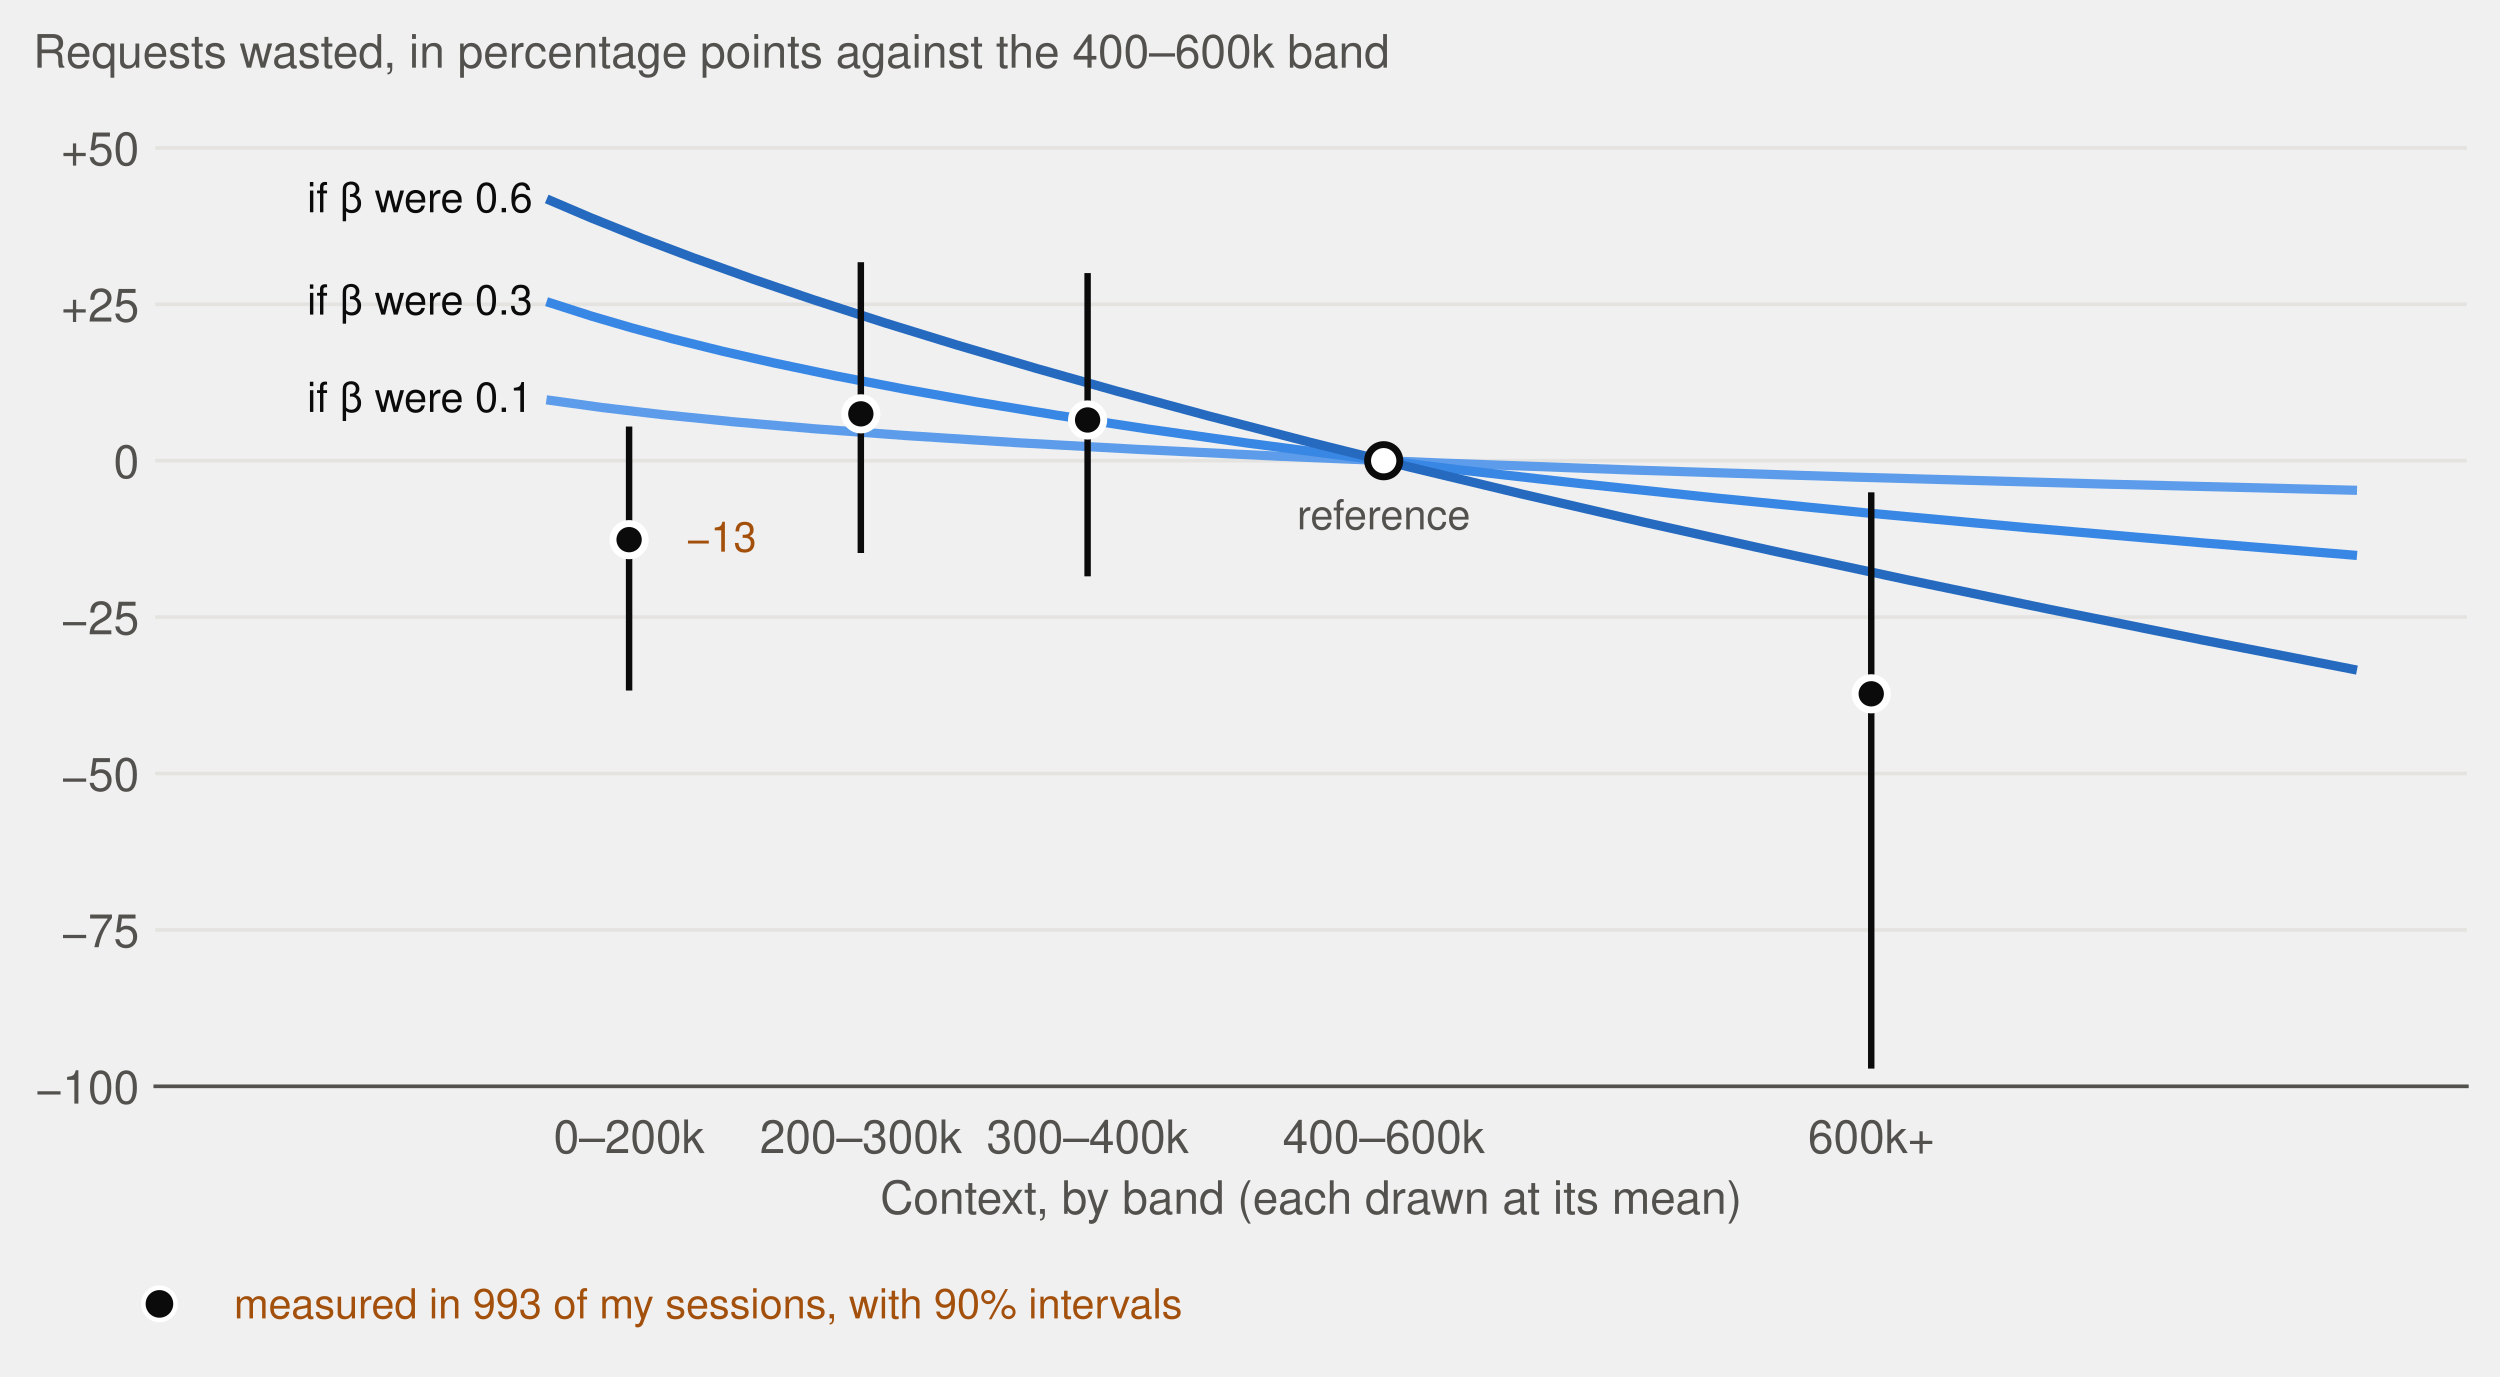
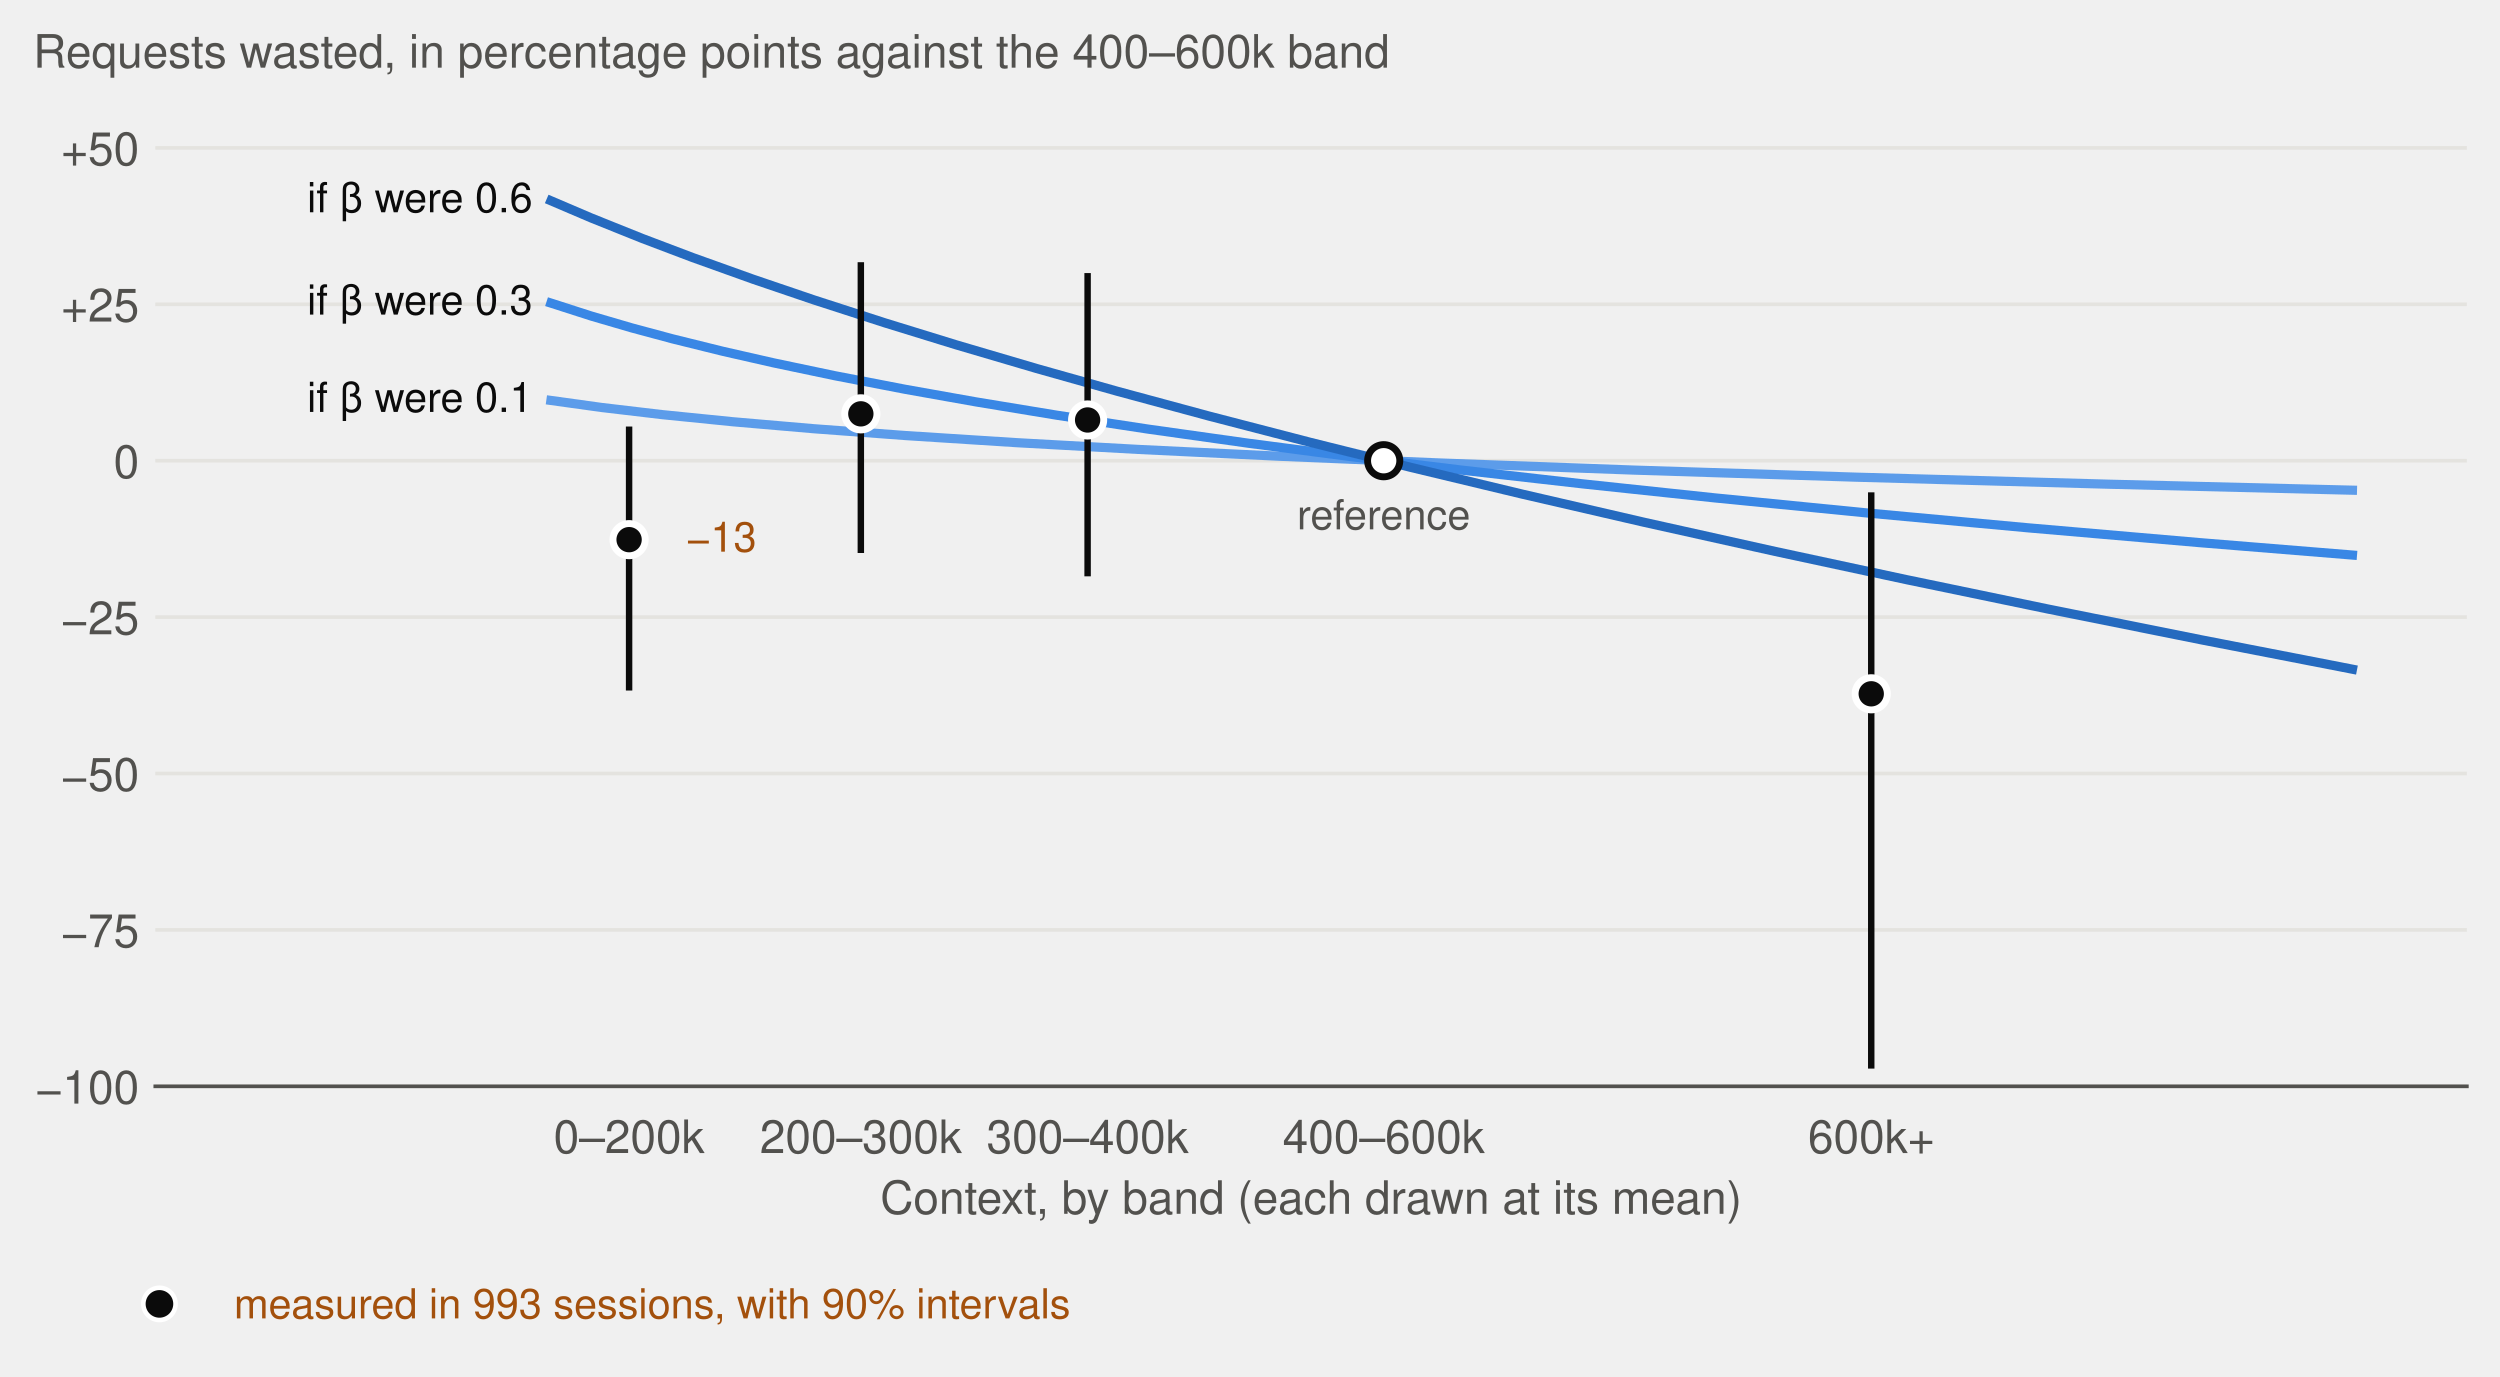
<svg xmlns="http://www.w3.org/2000/svg" xmlns:xlink="http://www.w3.org/1999/xlink" width="543.14pt" height="299.159pt" viewBox="0 0 543.14 299.159" version="1.1">
  <defs>
    <style type="text/css">*{stroke-linejoin: round; stroke-linecap: butt}</style>
  </defs>
  <g id="figure_1">
    <g id="patch_1">
      <path d="M 0 299.159  L 543.14 299.159  L 543.14 0  L 0 0  L 0 299.159  z " style="fill: none" />
    </g>
    <g id="axes_1">
      <g id="patch_2">
        <path d="M 33.74 236.011  L 535.94 236.011  L 535.94 25.339  L 33.74 25.339  L 33.74 236.011  z " style="fill: none" />
      </g>
      <g id="matplotlib.axis_1">
        <g id="xtick_1">
          <g id="line2d_1" />
          <g id="text_1">
            <text style="font-size: 10px; font-family: 'Helvetica', 'Arial', 'DejaVu Sans'; text-anchor: middle; fill: #52514e" x="136.675" y="250.511" transform="rotate(-0 136.675 250.5114)">0–200k</text>
          </g>
        </g>
        <g id="xtick_2">
          <g id="line2d_2" />
          <g id="text_2">
            <text style="font-size: 10px; font-family: 'Helvetica', 'Arial', 'DejaVu Sans'; text-anchor: middle; fill: #52514e" x="187.023" y="250.511" transform="rotate(-0 187.0228 250.5114)">200–300k</text>
          </g>
        </g>
        <g id="xtick_3">
          <g id="line2d_3" />
          <g id="text_3">
            <text style="font-size: 10px; font-family: 'Helvetica', 'Arial', 'DejaVu Sans'; text-anchor: middle; fill: #52514e" x="236.289" y="250.511" transform="rotate(-0 236.2891 250.5114)">300–400k</text>
          </g>
        </g>
        <g id="xtick_4">
          <g id="line2d_4" />
          <g id="text_4">
            <text style="font-size: 10px; font-family: 'Helvetica', 'Arial', 'DejaVu Sans'; text-anchor: middle; fill: #52514e" x="300.617" y="250.511" transform="rotate(-0 300.6171 250.5114)">400–600k</text>
          </g>
        </g>
        <g id="xtick_5">
          <g id="line2d_5" />
          <g id="text_5">
            <text style="font-size: 10px; font-family: 'Helvetica', 'Arial', 'DejaVu Sans'; text-anchor: middle; fill: #52514e" x="406.537" y="250.511" transform="rotate(-0 406.5372 250.5114)">600k+</text>
          </g>
        </g>
        <g id="text_6">
          <text style="font-size: 10px; font-family: 'Helvetica', 'Arial', 'DejaVu Sans'; text-anchor: middle; fill: #52514e" x="284.84" y="263.711" transform="rotate(-0 284.84 263.7106)">Context, by band (each drawn at its mean)</text>
        </g>
      </g>
      <g id="matplotlib.axis_2">
        <g id="ytick_1">
          <g id="line2d_6">
            <path d="M 33.74 236.011  L 535.94 236.011  " clip-path="url(#pb8ab199f9a)" style="fill: none; stroke: #e4e3df; stroke-width: 0.8; stroke-linecap: square" />
          </g>
          <g id="line2d_7" />
          <g id="text_7">
            <text style="font-size: 10px; font-family: 'Helvetica', 'Arial', 'DejaVu Sans'; text-anchor: end; fill: #52514e" x="30.24" y="239.761" transform="rotate(-0 30.24 239.7614)">−100</text>
          </g>
        </g>
        <g id="ytick_2">
          <g id="line2d_8">
            <path d="M 33.74 202.032  L 535.94 202.032  " clip-path="url(#pb8ab199f9a)" style="fill: none; stroke: #e4e3df; stroke-width: 0.8; stroke-linecap: square" />
          </g>
          <g id="line2d_9" />
          <g id="text_8">
            <text style="font-size: 10px; font-family: 'Helvetica', 'Arial', 'DejaVu Sans'; text-anchor: end; fill: #52514e" x="30.24" y="205.782" transform="rotate(-0 30.24 205.782)">−75</text>
          </g>
        </g>
        <g id="ytick_3">
          <g id="line2d_10">
            <path d="M 33.74 168.053  L 535.94 168.053  " clip-path="url(#pb8ab199f9a)" style="fill: none; stroke: #e4e3df; stroke-width: 0.8; stroke-linecap: square" />
          </g>
          <g id="line2d_11" />
          <g id="text_9">
            <text style="font-size: 10px; font-family: 'Helvetica', 'Arial', 'DejaVu Sans'; text-anchor: end; fill: #52514e" x="30.24" y="171.803" transform="rotate(-0 30.24 171.8027)">−50</text>
          </g>
        </g>
        <g id="ytick_4">
          <g id="line2d_12">
            <path d="M 33.74 134.073  L 535.94 134.073  " clip-path="url(#pb8ab199f9a)" style="fill: none; stroke: #e4e3df; stroke-width: 0.8; stroke-linecap: square" />
          </g>
          <g id="line2d_13" />
          <g id="text_10">
            <text style="font-size: 10px; font-family: 'Helvetica', 'Arial', 'DejaVu Sans'; text-anchor: end; fill: #52514e" x="30.24" y="137.823" transform="rotate(-0 30.24 137.8233)">−25</text>
          </g>
        </g>
        <g id="ytick_5">
          <g id="line2d_14">
            <path d="M 33.74 100.094  L 535.94 100.094  " clip-path="url(#pb8ab199f9a)" style="fill: none; stroke: #e4e3df; stroke-width: 0.8; stroke-linecap: square" />
          </g>
          <g id="line2d_15" />
          <g id="text_11">
            <text style="font-size: 10px; font-family: 'Helvetica', 'Arial', 'DejaVu Sans'; text-anchor: end; fill: #52514e" x="30.24" y="103.844" transform="rotate(-0 30.24 103.844)">0</text>
          </g>
        </g>
        <g id="ytick_6">
          <g id="line2d_16">
            <path d="M 33.74 66.115  L 535.94 66.115  " clip-path="url(#pb8ab199f9a)" style="fill: none; stroke: #e4e3df; stroke-width: 0.8; stroke-linecap: square" />
          </g>
          <g id="line2d_17" />
          <g id="text_12">
            <text style="font-size: 10px; font-family: 'Helvetica', 'Arial', 'DejaVu Sans'; text-anchor: end; fill: #52514e" x="30.24" y="69.865" transform="rotate(-0 30.24 69.86461)">+25</text>
          </g>
        </g>
        <g id="ytick_7">
          <g id="line2d_18">
            <path d="M 33.74 32.135  L 535.94 32.135  " clip-path="url(#pb8ab199f9a)" style="fill: none; stroke: #e4e3df; stroke-width: 0.8; stroke-linecap: square" />
          </g>
          <g id="line2d_19" />
          <g id="text_13">
            <text style="font-size: 10px; font-family: 'Helvetica', 'Arial', 'DejaVu Sans'; text-anchor: end; fill: #52514e" x="30.24" y="35.885" transform="rotate(-0 30.24 35.88525)">+50</text>
          </g>
        </g>
        <g id="text_14">
          <text style="font-size: 10px; font-family: 'Helvetica', 'Arial', 'DejaVu Sans'; text-anchor: start; fill: #52514e" x="7.2" y="14.7" transform="rotate(-0 7.2 14.7)">Requests wasted, in percentage points against the 400–600k band</text>
        </g>
      </g>
      <g id="line2d_20">
        <path d="M 119.693 87  L 130.687 88.525  L 143.88 90.083  L 159.271 91.632  L 176.862 93.148  L 196.651 94.62  L 220.838 96.171  L 247.223 97.635  L 278.006 99.121  L 313.187 100.6  L 354.964 102.129  L 403.338 103.671  L 458.308 105.2  L 511.079 106.496  L 511.079 106.496  " clip-path="url(#pb8ab199f9a)" style="fill: none; stroke: #5c9cea; stroke-width: 2; stroke-linecap: square" />
      </g>
      <g id="line2d_21">
        <path d="M 119.693 65.846  L 128.488 68.674  L 137.283 71.245  L 146.078 73.609  L 157.072 76.328  L 168.066 78.832  L 181.259 81.604  L 196.651 84.575  L 212.042 87.314  L 229.633 90.211  L 249.422 93.224  L 271.41 96.319  L 293.398 99.193  L 317.585 102.139  L 343.97 105.137  L 372.554 108.17  L 405.536 111.435  L 440.717 114.682  L 478.097 117.908  L 511.079 120.589  L 511.079 120.589  " clip-path="url(#pb8ab199f9a)" style="fill: none; stroke: #3987e5; stroke-width: 2; stroke-linecap: square" />
      </g>
      <g id="line2d_22">
        <path d="M 119.693 43.617  L 128.488 47.37  L 139.482 51.786  L 150.476 55.952  L 163.669 60.682  L 176.862 65.168  L 192.253 70.146  L 207.645 74.89  L 225.235 80.07  L 242.826 85.029  L 262.615 90.381  L 284.603 96.083  L 306.591 101.562  L 330.777 107.365  L 357.163 113.46  L 385.747 119.821  L 414.332 125.96  L 445.115 132.351  L 478.097 138.974  L 511.079 145.389  L 511.079 145.389  " clip-path="url(#pb8ab199f9a)" style="fill: none; stroke: #256abf; stroke-width: 2; stroke-linecap: square" />
      </g>
      <g id="patch_3">
        <path d="M 33.74 236.011  L 535.94 236.011  " style="fill: none; stroke: #52514e; stroke-width: 0.8; stroke-linejoin: miter; stroke-linecap: square" />
      </g>
      <g id="text_15">
        <text style="font-size: 9px; font-family: 'Helvetica', 'Arial', 'DejaVu Sans'; text-anchor: end; fill: #0b0b0b" x="115.715" y="89.494" transform="rotate(-0 115.7151 89.49362)">if β were 0.1</text>
      </g>
      <g id="text_16">
        <text style="font-size: 9px; font-family: 'Helvetica', 'Arial', 'DejaVu Sans'; text-anchor: end; fill: #0b0b0b" x="115.715" y="68.34" transform="rotate(-0 115.7151 68.34015)">if β were 0.3</text>
      </g>
      <g id="text_17">
        <text style="font-size: 9px; font-family: 'Helvetica', 'Arial', 'DejaVu Sans'; text-anchor: end; fill: #0b0b0b" x="115.715" y="46.111" transform="rotate(-0 115.7151 46.11126)">if β were 0.6</text>
      </g>
      <g id="LineCollection_1">
        <path d="M 136.675 150.016  L 136.675 92.67  " clip-path="url(#pb8ab199f9a)" style="fill: none; stroke: #0b0b0b; stroke-width: 1.4" />
        <path d="M 187.023 120.142  L 187.023 56.96  " clip-path="url(#pb8ab199f9a)" style="fill: none; stroke: #0b0b0b; stroke-width: 1.4" />
        <path d="M 236.289 125.206  L 236.289 59.332  " clip-path="url(#pb8ab199f9a)" style="fill: none; stroke: #0b0b0b; stroke-width: 1.4" />
        <path d="M 406.537 232.166  L 406.537 106.956  " clip-path="url(#pb8ab199f9a)" style="fill: none; stroke: #0b0b0b; stroke-width: 1.4" />
      </g>
      <g id="line2d_23">
        <defs>
          <path id="m3fd0bc32e6" d="M 0 3.5  C 0.928 3.5 1.819 3.131 2.475 2.475  C 3.131 1.819 3.5 0.928 3.5 0  C 3.5 -0.928 3.131 -1.819 2.475 -2.475  C 1.819 -3.131 0.928 -3.5 0 -3.5  C -0.928 -3.5 -1.819 -3.131 -2.475 -2.475  C -3.131 -1.819 -3.5 -0.928 -3.5 0  C -3.5 0.928 -3.131 1.819 -2.475 2.475  C -1.819 3.131 -0.928 3.5 0 3.5  z " style="stroke: #0b0b0b; stroke-width: 1.5" />
        </defs>
        <g clip-path="url(#pb8ab199f9a)">
          <use xlink:href="#m3fd0bc32e6" x="300.617" y="100.094" style="fill: #ffffff; stroke: #0b0b0b; stroke-width: 1.5" />
        </g>
      </g>
      <g id="text_18">
        <text style="font-size: 9px; font-family: 'Helvetica', 'Arial', 'DejaVu Sans'; text-anchor: middle; fill: #52514e" x="300.617" y="114.999" transform="rotate(-0 300.6171 114.999)">reference</text>
      </g>
      <g id="text_19">
        <text style="font-size: 9px; font-family: 'Helvetica', 'Arial', 'DejaVu Sans'; text-anchor: start; fill: #a3500c" x="149.106" y="119.853" transform="rotate(-0 149.1057 119.8531)">−13</text>
      </g>
      <g id="line2d_24">
        <defs>
          <path id="mc63cf4cb19" d="M 0 3.5  C 0.928 3.5 1.819 3.131 2.475 2.475  C 3.131 1.819 3.5 0.928 3.5 0  C 3.5 -0.928 3.131 -1.819 2.475 -2.475  C 1.819 -3.131 0.928 -3.5 0 -3.5  C -0.928 -3.5 -1.819 -3.131 -2.475 -2.475  C -3.131 -1.819 -3.5 -0.928 -3.5 0  C -3.5 0.928 -3.131 1.819 -2.475 2.475  C -1.819 3.131 -0.928 3.5 0 3.5  z " style="stroke: #ffffff; stroke-width: 1.5" />
        </defs>
        <g clip-path="url(#pb8ab199f9a)">
          <use xlink:href="#mc63cf4cb19" x="136.675" y="117.243" style="fill: #0b0b0b; stroke: #ffffff; stroke-width: 1.5" />
          <use xlink:href="#mc63cf4cb19" x="187.023" y="89.911" style="fill: #0b0b0b; stroke: #ffffff; stroke-width: 1.5" />
          <use xlink:href="#mc63cf4cb19" x="236.289" y="91.243" style="fill: #0b0b0b; stroke: #ffffff; stroke-width: 1.5" />
          <use xlink:href="#mc63cf4cb19" x="406.537" y="150.734" style="fill: #0b0b0b; stroke: #ffffff; stroke-width: 1.5" />
        </g>
      </g>
    </g>
    <g id="legend_1">
      <g id="line2d_25">
        <defs>
          <path id="m470e1ca4b6" d="M 0 3.5  C 0.928 3.5 1.819 3.131 2.475 2.475  C 3.131 1.819 3.5 0.928 3.5 0  C 3.5 -0.928 3.131 -1.819 2.475 -2.475  C 1.819 -3.131 0.928 -3.5 0 -3.5  C -0.928 -3.5 -1.819 -3.131 -2.475 -2.475  C -3.131 -1.819 -3.5 -0.928 -3.5 0  C -3.5 0.928 -3.131 1.819 -2.475 2.475  C -1.819 3.131 -0.928 3.5 0 3.5  z " style="stroke: #ffffff" />
        </defs>
        <g>
          <use xlink:href="#m470e1ca4b6" x="34.64" y="283.279" style="fill: #0b0b0b; stroke: #ffffff" />
        </g>
      </g>
      <g id="text_20">
-         <text style="font-size: 9px; font-family: 'Helvetica', 'Arial', 'DejaVu Sans'; text-anchor: start; fill: #a3500c" x="50.84" y="286.429" transform="rotate(-0 50.84 286.4294)">measured in 993 of my sessions, with 90% intervals</text>
+         <text style="font-size: 9px; font-family: 'Helvetica', 'Arial', 'DejaVu Sans'; text-anchor: start; fill: #a3500c" x="50.84" y="286.429" transform="rotate(-0 50.84 286.4294)">measured in 993 sessions, with 90% intervals</text>
      </g>
    </g>
  </g>
  <defs>
    <clipPath id="pb8ab199f9a">
      <rect x="33.74" y="25.339" width="502.2" height="210.672" />
    </clipPath>
  </defs>
</svg>
